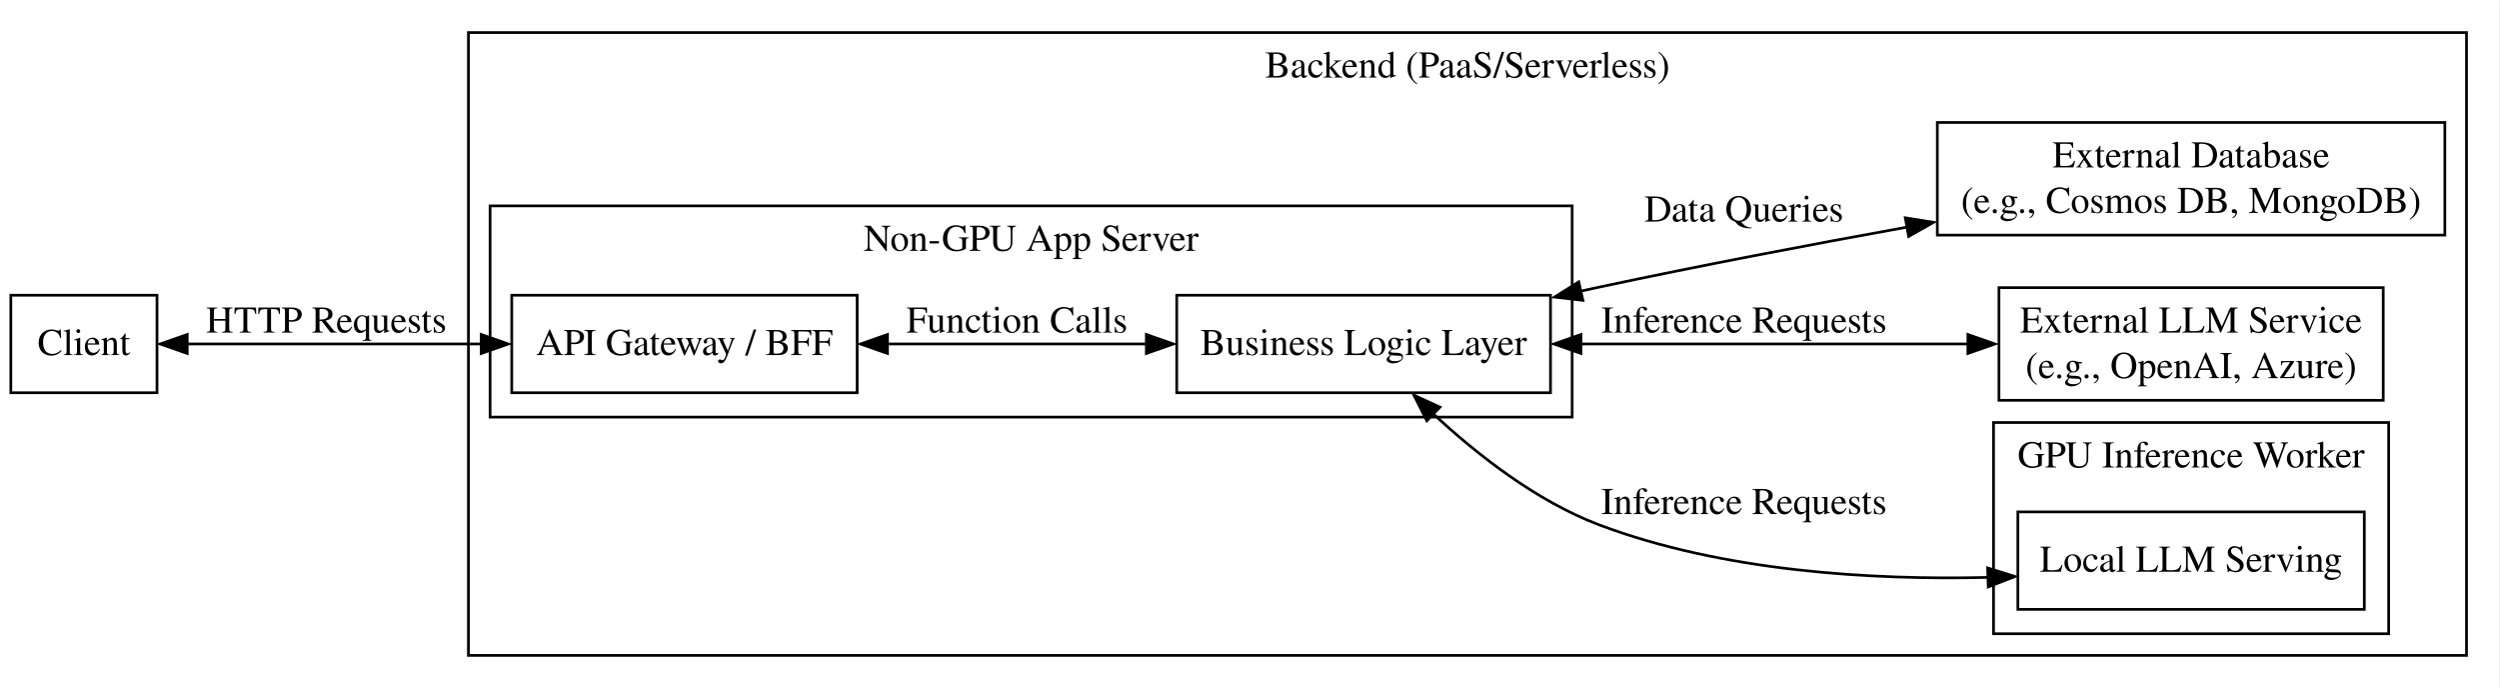
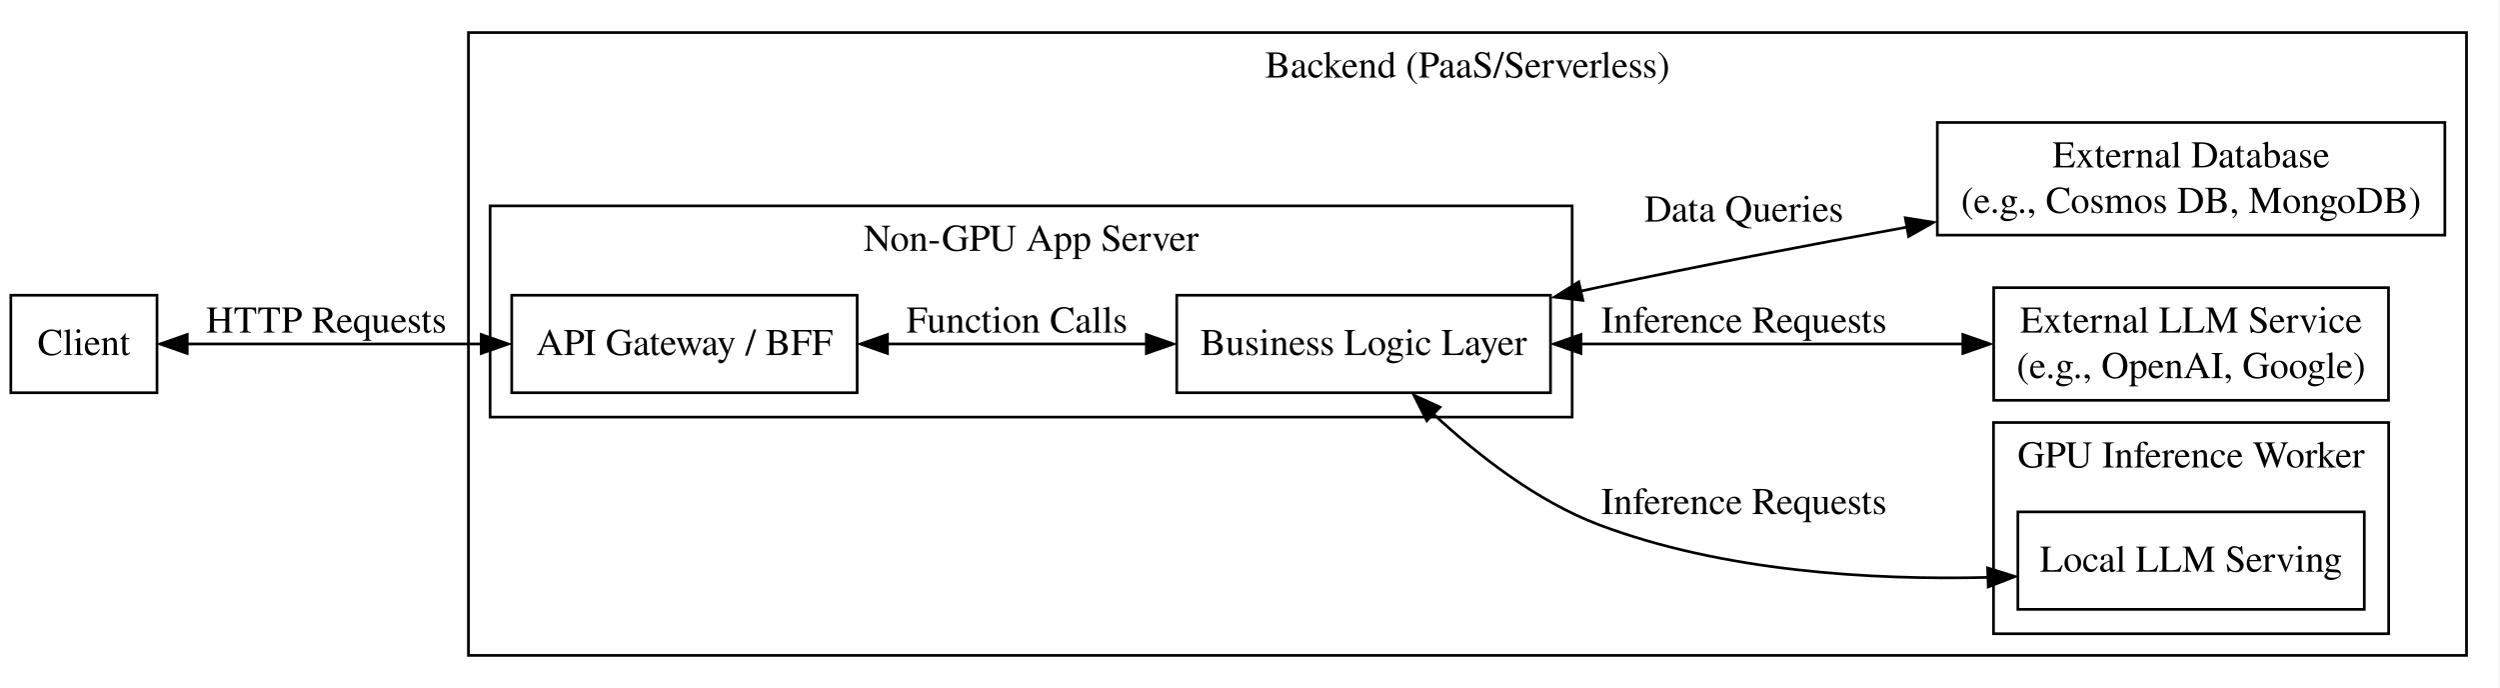
<svg xmlns="http://www.w3.org/2000/svg" width="923pt" height="254pt" viewBox="0.00 0.00 923.20 254.00">
  <g id="graph0" class="graph" transform="translate(4,250) scale(1)" data-name="G">
    <polygon fill="white" stroke="none" points="-4,4 -4,-250 919.2,-250 919.2,4 -4,4" style="" />
    <g id="clust1" class="cluster" data-name="cluster_backend">
      <polygon fill="none" stroke="black" points="169.05,-8 169.05,-238 907.2,-238 907.2,-8 169.05,-8" style="" />
      <text text-anchor="middle" x="538.13" y="-221.4" font-family="Times,serif" font-size="14.00" style="">Backend (PaaS/Serverless)</text>
    </g>
    <g id="clust2" class="cluster" data-name="cluster_app">
      <polygon fill="none" stroke="black" points="177.05,-96 177.05,-174 576.8,-174 576.8,-96 177.05,-96" style="" />
      <text text-anchor="middle" x="376.93" y="-157.4" font-family="Times,serif" font-size="14.00" style="">Non-GPU App Server</text>
    </g>
    <g id="clust3" class="cluster" data-name="cluster_gpu">
      <polygon fill="none" stroke="black" points="732.46,-16 732.46,-94 878.44,-94 878.44,-16 732.46,-16" style="" />
      <text text-anchor="middle" x="805.45" y="-77.4" font-family="Times,serif" font-size="14.00" style="">GPU Inference Worker</text>
    </g>
    <g id="node1" class="node" pointer-events="visible" data-name="client">
      <polygon fill="none" stroke="black" points="0,-105 0,-141 54,-141 54,-105 0,-105" style="" />
      <text text-anchor="middle" x="27" y="-118.9" font-family="Times,serif" font-size="14.00" style="">Client</text>
    </g>
    <g id="node2" class="node" pointer-events="visible" data-name="api_gateway">
      <polygon fill="none" stroke="black" points="185.05,-105 185.05,-141 312.66,-141 312.66,-105 185.05,-105" style="" />
      <text text-anchor="middle" x="248.86" y="-118.9" font-family="Times,serif" font-size="14.00" style="">API Gateway / BFF</text>
    </g>
    <g id="edge1" class="edge" data-name="client-&gt;api_gateway">
      <path fill="none" stroke="black" d="M64.98,-123C94.72,-123 137.45,-123 174.13,-123" style="" />
      <polygon fill="black" stroke="black" points="65.16,-119.5 55.16,-123 65.16,-126.5 65.16,-119.5" style="" />
      <polygon fill="black" stroke="black" points="173.78,-126.5 183.78,-123 173.78,-119.5 173.78,-126.5" style="" />
      <text text-anchor="middle" x="116.53" y="-127.2" font-family="Times,serif" font-size="14.00" style="">HTTP Requests</text>
    </g>
    <g id="node3" class="node" pointer-events="visible" data-name="business_logic">
      <polygon fill="none" stroke="black" points="430.72,-105 430.72,-141 568.8,-141 568.8,-105 430.72,-105" style="" />
      <text text-anchor="middle" x="499.76" y="-118.9" font-family="Times,serif" font-size="14.00" style="">Business Logic Layer</text>
    </g>
    <g id="edge2" class="edge" data-name="api_gateway-&gt;business_logic">
      <path fill="none" stroke="black" d="M323.63,-123C353.93,-123 389.05,-123 419.86,-123" style="" />
      <polygon fill="black" stroke="black" points="323.86,-119.5 313.86,-123 323.86,-126.5 323.86,-119.5" style="" />
      <polygon fill="black" stroke="black" points="419.49,-126.5 429.49,-123 419.49,-119.5 419.49,-126.5" style="" />
      <text text-anchor="middle" x="371.69" y="-127.2" font-family="Times,serif" font-size="14.00" style="">Function Calls</text>
    </g>
    <g id="node4" class="node" pointer-events="visible" data-name="local_llm">
      <polygon fill="none" stroke="black" points="741.46,-25 741.46,-61 869.44,-61 869.44,-25 741.46,-25" style="" />
      <text text-anchor="middle" x="805.45" y="-38.9" font-family="Times,serif" font-size="14.00" style="">Local LLM Serving</text>
    </g>
    <g id="edge3" class="edge" data-name="business_logic-&gt;local_llm">
      <path fill="none" stroke="black" d="M525.46,-97.23C541.42,-82.39 563.51,-64.98 586.8,-56.2 632.49,-38.98 687.39,-35.76 730.62,-36.81" style="" />
      <polygon fill="black" stroke="black" points="523.11,-94.64 518.34,-104.1 527.97,-99.67 523.11,-94.64" style="" />
      <polygon fill="black" stroke="black" points="730.29,-40.3 740.4,-37.13 730.52,-33.3 730.29,-40.3" style="" />
      <text text-anchor="middle" x="640.25" y="-60.2" font-family="Times,serif" font-size="14.00" style="">Inference Requests</text>
    </g>
    <g id="node5" class="node" pointer-events="visible" data-name="llm_api">
-       <polygon fill="none" stroke="black" points="734.47,-102.2 734.47,-143.8 876.43,-143.8 876.43,-102.2 734.47,-102.2" style="" />
+       <polygon fill="none" stroke="black" points="732.53,-102.2 732.53,-143.8 878.38,-143.8 878.38,-102.2 732.53,-102.2" style="" />
      <text text-anchor="middle" x="805.45" y="-127.2" font-family="Times,serif" font-size="14.00" style="">External LLM Service</text>
-       <text text-anchor="middle" x="805.45" y="-110.4" font-family="Times,serif" font-size="14.00" style="">(e.g., OpenAI, Azure)</text>
+       <text text-anchor="middle" x="805.45" y="-110.4" font-family="Times,serif" font-size="14.00" style="">(e.g., OpenAI, Google)</text>
    </g>
    <g id="edge4" class="edge" data-name="business_logic-&gt;llm_api">
-       <path fill="none" stroke="black" d="M579.81,-123C623.89,-123 678.71,-123 723.15,-123" style="" />
+       <path fill="none" stroke="black" d="M579.96,-123C623.44,-123 677.31,-123 721.38,-123" style="" />
      <polygon fill="black" stroke="black" points="580.05,-119.5 570.05,-123 580.05,-126.5 580.05,-119.5" style="" />
-       <polygon fill="black" stroke="black" points="723,-126.5 733,-123 723,-119.5 723,-126.5" style="" />
+       <polygon fill="black" stroke="black" points="721.14,-126.5 731.14,-123 721.14,-119.5 721.14,-126.5" style="" />
      <text text-anchor="middle" x="640.25" y="-127.2" font-family="Times,serif" font-size="14.00" style="">Inference Requests</text>
    </g>
    <g id="node6" class="node" pointer-events="visible" data-name="database">
      <polygon fill="none" stroke="black" points="711.7,-163.2 711.7,-204.8 899.2,-204.8 899.2,-163.2 711.7,-163.2" style="" />
      <text text-anchor="middle" x="805.45" y="-188.2" font-family="Times,serif" font-size="14.00" style="">External Database</text>
      <text text-anchor="middle" x="805.45" y="-171.4" font-family="Times,serif" font-size="14.00" style="">(e.g., Cosmos DB, MongoDB)</text>
    </g>
    <g id="edge5" class="edge" data-name="business_logic-&gt;database">
      <path fill="none" stroke="black" d="M579.85,-142.49C582.19,-143 584.51,-143.51 586.8,-144 623.83,-151.91 664.61,-159.66 700.76,-166.2" style="" />
      <polygon fill="black" stroke="black" points="580.78,-139.11 570.26,-140.32 579.24,-145.94 580.78,-139.11" style="" />
      <polygon fill="black" stroke="black" points="699.87,-169.6 710.33,-167.92 701.1,-162.71 699.87,-169.6" style="" />
      <text text-anchor="middle" x="640.25" y="-168.2" font-family="Times,serif" font-size="14.00" style="">Data Queries</text>
    </g>
  </g>
</svg>
